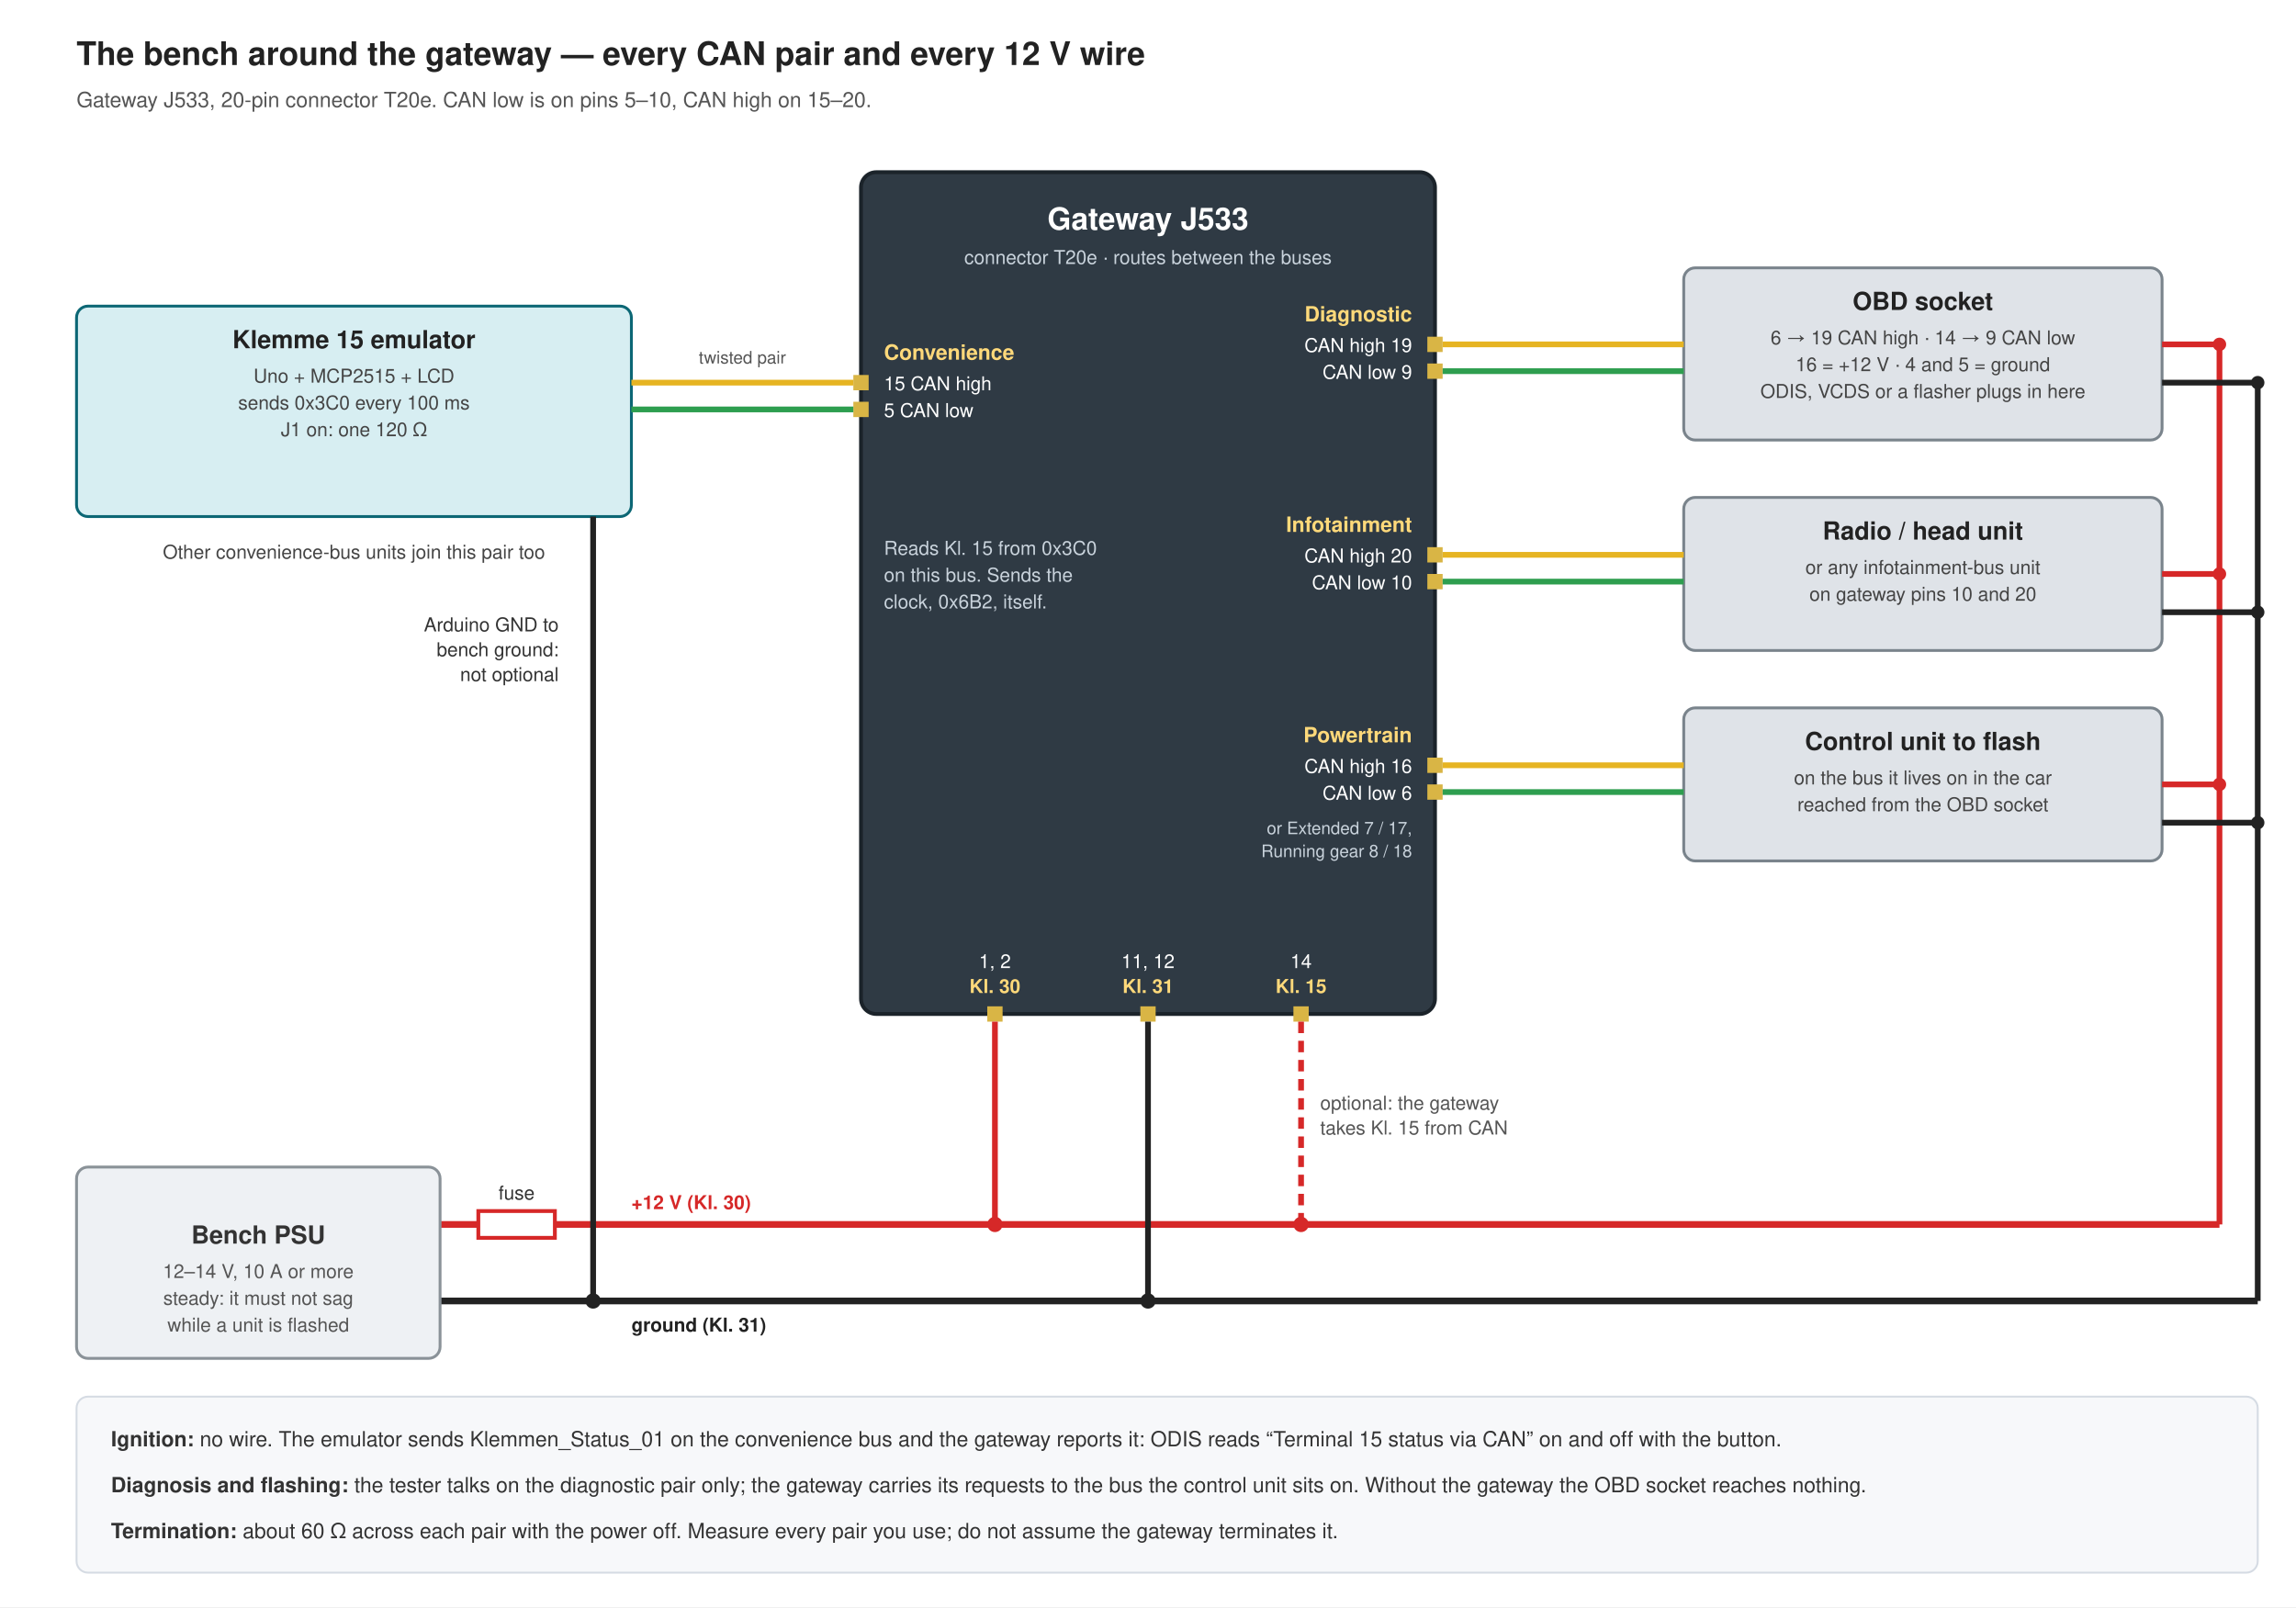
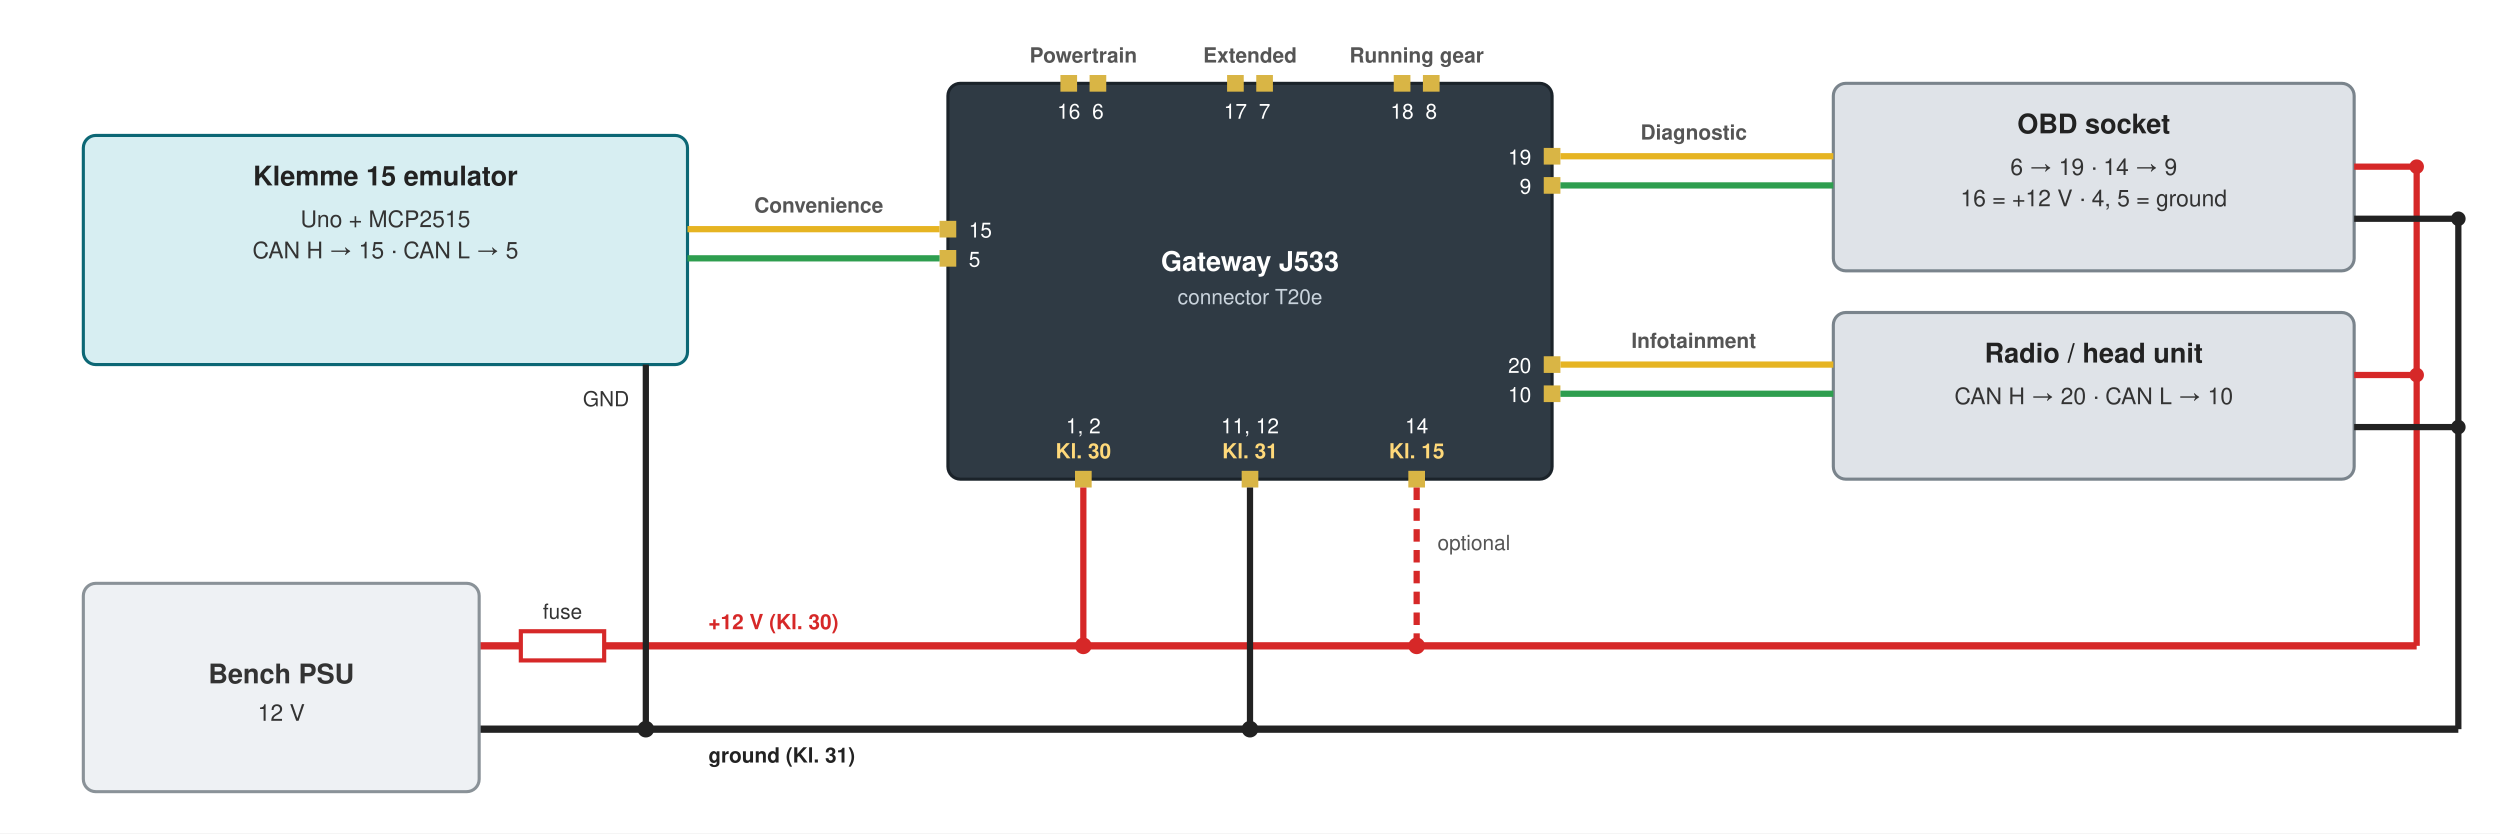
- <svg xmlns="http://www.w3.org/2000/svg" viewBox="0 0 1200 840" width="1200" height="840" font-family="Helvetica, Arial, sans-serif">
-   <rect width="1200" height="840" fill="#ffffff" />
-   <text x="40" y="34" font-size="17" font-weight="bold" fill="#222">The bench around the gateway — every CAN pair and every 12 V wire</text>
-   <text x="40" y="56" font-size="11" fill="#555">Gateway J533, 20-pin connector T20e. CAN low is on pins 5–10, CAN high on 15–20.</text>
-   <rect x="450" y="90" width="300" height="440" rx="8" fill="#2f3a44" stroke="#1b232a" stroke-width="2" />
-   <text x="600" y="120" font-size="16" font-weight="bold" fill="#fff" text-anchor="middle">Gateway J533</text>
-   <text x="600" y="138" font-size="10" fill="#c9d3dc" text-anchor="middle">connector T20e · routes between the buses</text>
-   <rect x="446" y="196" width="8" height="8" fill="#d9b545" />
-   <rect x="446" y="210" width="8" height="8" fill="#d9b545" />
-   <text x="462" y="204" font-size="10" fill="#fff">15  CAN high</text>
-   <text x="462" y="218" font-size="10" fill="#fff">5  CAN low</text>
-   <text x="462" y="188" font-size="11" font-weight="bold" fill="#ffd97a">Convenience</text>
-   <rect x="746" y="176" width="8" height="8" fill="#d9b545" />
-   <rect x="746" y="190" width="8" height="8" fill="#d9b545" />
-   <text x="738" y="184" font-size="10" fill="#fff" text-anchor="end">CAN high  19</text>
-   <text x="738" y="198" font-size="10" fill="#fff" text-anchor="end">CAN low  9</text>
-   <text x="738" y="168" font-size="11" font-weight="bold" fill="#ffd97a" text-anchor="end">Diagnostic</text>
-   <rect x="746" y="286" width="8" height="8" fill="#d9b545" />
-   <rect x="746" y="300" width="8" height="8" fill="#d9b545" />
-   <text x="738" y="294" font-size="10" fill="#fff" text-anchor="end">CAN high  20</text>
-   <text x="738" y="308" font-size="10" fill="#fff" text-anchor="end">CAN low  10</text>
-   <text x="738" y="278" font-size="11" font-weight="bold" fill="#ffd97a" text-anchor="end">Infotainment</text>
-   <rect x="746" y="396" width="8" height="8" fill="#d9b545" />
-   <rect x="746" y="410" width="8" height="8" fill="#d9b545" />
-   <text x="738" y="404" font-size="10" fill="#fff" text-anchor="end">CAN high  16</text>
-   <text x="738" y="418" font-size="10" fill="#fff" text-anchor="end">CAN low  6</text>
-   <text x="738" y="388" font-size="11" font-weight="bold" fill="#ffd97a" text-anchor="end">Powertrain</text>
-   <text x="738" y="436" font-size="9" fill="#c9d3dc" text-anchor="end">or Extended 7 / 17,</text>
-   <text x="738" y="448" font-size="9" fill="#c9d3dc" text-anchor="end">Running gear 8 / 18</text>
-   <text x="462" y="290" font-size="10" fill="#c9d3dc">Reads Kl. 15 from 0x3C0</text>
-   <text x="462" y="304" font-size="10" fill="#c9d3dc">on this bus. Sends the</text>
-   <text x="462" y="318" font-size="10" fill="#c9d3dc">clock, 0x6B2, itself.</text>
-   <rect x="40" y="160" width="290" height="110" rx="6" fill="#d7eef2" stroke="#0c6775" stroke-width="1.5" />
-   <text x="185.0" y="182" font-size="13" font-weight="bold" fill="#222" text-anchor="middle">Klemme 15 emulator</text>
-   <text x="185.0" y="200" font-size="10" fill="#444" text-anchor="middle">Uno + MCP2515 + LCD</text>
-   <text x="185.0" y="214" font-size="10" fill="#444" text-anchor="middle">sends 0x3C0 every 100 ms</text>
-   <text x="185.0" y="228" font-size="10" fill="#444" text-anchor="middle">J1 on: one 120 Ω</text>
-   <path d="M330,200 H446" stroke="#e6b422" stroke-width="3" fill="none" />
-   <path d="M330,214 H446" stroke="#2e9e4f" stroke-width="3" fill="none" />
-   <text x="388" y="190" font-size="9" fill="#555" text-anchor="middle">twisted pair</text>
-   <text x="185" y="292" font-size="10" fill="#444" text-anchor="middle">Other convenience-bus units join this pair too</text>
-   <rect x="880" y="140" width="250" height="90" rx="6" fill="#dfe3e8" stroke="#7a848c" stroke-width="1.5" />
-   <text x="1005.0" y="162" font-size="13" font-weight="bold" fill="#222" text-anchor="middle">OBD socket</text>
-   <text x="1005.0" y="180" font-size="10" fill="#444" text-anchor="middle">6 → 19 CAN high · 14 → 9 CAN low</text>
-   <text x="1005.0" y="194" font-size="10" fill="#444" text-anchor="middle">16 = +12 V · 4 and 5 = ground</text>
-   <text x="1005.0" y="208" font-size="10" fill="#444" text-anchor="middle">ODIS, VCDS or a flasher plugs in here</text>
-   <path d="M754,180 H880" stroke="#e6b422" stroke-width="3" fill="none" />
-   <path d="M754,194 H880" stroke="#2e9e4f" stroke-width="3" fill="none" />
-   <rect x="880" y="260" width="250" height="80" rx="6" fill="#dfe3e8" stroke="#7a848c" stroke-width="1.5" />
-   <text x="1005.0" y="282" font-size="13" font-weight="bold" fill="#222" text-anchor="middle">Radio / head unit</text>
-   <text x="1005.0" y="300" font-size="10" fill="#444" text-anchor="middle">or any infotainment-bus unit</text>
-   <text x="1005.0" y="314" font-size="10" fill="#444" text-anchor="middle">on gateway pins 10 and 20</text>
-   <path d="M754,290 H880" stroke="#e6b422" stroke-width="3" fill="none" />
-   <path d="M754,304 H880" stroke="#2e9e4f" stroke-width="3" fill="none" />
-   <rect x="880" y="370" width="250" height="80" rx="6" fill="#dfe3e8" stroke="#7a848c" stroke-width="1.5" />
-   <text x="1005.0" y="392" font-size="13" font-weight="bold" fill="#222" text-anchor="middle">Control unit to flash</text>
-   <text x="1005.0" y="410" font-size="10" fill="#444" text-anchor="middle">on the bus it lives on in the car</text>
-   <text x="1005.0" y="424" font-size="10" fill="#444" text-anchor="middle">reached from the OBD socket</text>
-   <path d="M754,400 H880" stroke="#e6b422" stroke-width="3" fill="none" />
-   <path d="M754,414 H880" stroke="#2e9e4f" stroke-width="3" fill="none" />
-   <rect x="516" y="526" width="8" height="8" fill="#d9b545" />
-   <text x="520" y="506" font-size="10" fill="#fff" text-anchor="middle">1, 2</text>
-   <text x="520" y="519" font-size="10" font-weight="bold" fill="#ffd97a" text-anchor="middle">Kl. 30</text>
-   <rect x="596" y="526" width="8" height="8" fill="#d9b545" />
-   <text x="600" y="506" font-size="10" fill="#fff" text-anchor="middle">11, 12</text>
-   <text x="600" y="519" font-size="10" font-weight="bold" fill="#ffd97a" text-anchor="middle">Kl. 31</text>
-   <rect x="676" y="526" width="8" height="8" fill="#d9b545" />
-   <text x="680" y="506" font-size="10" fill="#fff" text-anchor="middle">14</text>
-   <text x="680" y="519" font-size="10" font-weight="bold" fill="#ffd97a" text-anchor="middle">Kl. 15</text>
-   <path d="M230,640 H250 M290,640 H1160" stroke="#d62828" stroke-width="3.5" fill="none" />
-   <rect x="250" y="633" width="40" height="14" fill="#fff" stroke="#d62828" stroke-width="2" />
-   <text x="270" y="627" font-size="10" fill="#333" text-anchor="middle">fuse</text>
-   <path d="M230,680 H1180" stroke="#222" stroke-width="3.5" fill="none" />
-   <text x="330" y="632" font-size="10" fill="#d62828" font-weight="bold">+12 V (Kl. 30)</text>
-   <text x="330" y="696" font-size="10" fill="#222" font-weight="bold">ground (Kl. 31)</text>
-   <rect x="40" y="610" width="190" height="100" rx="6" fill="#eef1f4" stroke="#8a9298" stroke-width="1.5" />
-   <text x="135" y="650" font-size="13" font-weight="bold" fill="#333" text-anchor="middle">Bench PSU</text>
-   <text x="135" y="668" font-size="10" fill="#555" text-anchor="middle">12–14 V, 10 A or more</text>
-   <text x="135" y="682" font-size="10" fill="#555" text-anchor="middle">steady: it must not sag</text>
-   <text x="135" y="696" font-size="10" fill="#555" text-anchor="middle">while a unit is flashed</text>
-   <path d="M520,534 V640" stroke="#d62828" stroke-width="3" fill="none" />
-   <circle cx="520" cy="640" r="4" fill="#d62828" />
-   <path d="M600,534 V680" stroke="#222" stroke-width="3" fill="none" />
-   <circle cx="600" cy="680" r="4" fill="#222" />
-   <path d="M680,534 V640" stroke="#d62828" stroke-width="3" fill="none" stroke-dasharray="6,4" />
-   <circle cx="680" cy="640" r="4" fill="#d62828" />
-   <text x="690" y="580" font-size="10" fill="#555">optional: the gateway</text>
-   <text x="690" y="593" font-size="10" fill="#555">takes Kl. 15 from CAN</text>
-   <path d="M310,270 V680" stroke="#222" stroke-width="3" fill="none" />
-   <circle cx="310" cy="680" r="4" fill="#222" />
-   <text x="292" y="330" font-size="10" fill="#333" text-anchor="end">Arduino GND to</text>
-   <text x="292" y="343" font-size="10" fill="#333" text-anchor="end">bench ground:</text>
-   <text x="292" y="356" font-size="10" fill="#333" text-anchor="end">not optional</text>
-   <path d="M1160,640 V180" stroke="#d62828" stroke-width="3" fill="none" />
-   <path d="M1180,680 V200" stroke="#222" stroke-width="3" fill="none" />
-   <path d="M1130,180 H1160" stroke="#d62828" stroke-width="3" />
-   <circle cx="1160" cy="180" r="3.5" fill="#d62828" />
-   <path d="M1130,200 H1180" stroke="#222" stroke-width="3" />
-   <circle cx="1180" cy="200" r="3.5" fill="#222" />
-   <path d="M1130,300 H1160" stroke="#d62828" stroke-width="3" />
-   <circle cx="1160" cy="300" r="3.5" fill="#d62828" />
-   <path d="M1130,320 H1180" stroke="#222" stroke-width="3" />
-   <circle cx="1180" cy="320" r="3.5" fill="#222" />
-   <path d="M1130,410 H1160" stroke="#d62828" stroke-width="3" />
-   <circle cx="1160" cy="410" r="3.5" fill="#d62828" />
-   <path d="M1130,430 H1180" stroke="#222" stroke-width="3" />
-   <circle cx="1180" cy="430" r="3.5" fill="#222" />
-   <rect x="40" y="730" width="1140" height="92" rx="6" fill="#f7f8fa" stroke="#d5dbe3" />
-   <text x="58" y="756" font-size="11" fill="#333">
-     <tspan font-weight="bold">Ignition:</tspan> no wire. The emulator sends Klemmen_Status_01 on the convenience bus and the gateway reports it: ODIS reads “Terminal 15 status via CAN” on and off with the button.</text>
-   <text x="58" y="780" font-size="11" fill="#333">
-     <tspan font-weight="bold">Diagnosis and flashing:</tspan> the tester talks on the diagnostic pair only; the gateway carries its requests to the bus the control unit sits on. Without the gateway the OBD socket reaches nothing.</text>
-   <text x="58" y="804" font-size="11" fill="#333">
-     <tspan font-weight="bold">Termination:</tspan> about 60 Ω across each pair with the power off. Measure every pair you use; do not assume the gateway terminates it.</text>
+ <svg xmlns="http://www.w3.org/2000/svg" viewBox="0 140 1200 400" width="1200" height="400" font-family="Helvetica, Arial, sans-serif">
+   <rect x="0" y="140" width="1200" height="400" fill="#ffffff" />
+   <rect x="455" y="180" width="290" height="190" rx="6" fill="#2f3a44" stroke="#1b232a" stroke-width="1.5" />
+   <text x="600" y="270" font-size="13" font-weight="bold" fill="#fff" text-anchor="middle">Gateway J533</text>
+   <text x="600" y="286" font-size="10" fill="#c9d3dc" text-anchor="middle">connector T20e</text>
+   <rect x="451" y="246" width="8" height="8" fill="#d9b545" />
+   <rect x="451" y="260" width="8" height="8" fill="#d9b545" />
+   <text x="465" y="254" font-size="10" fill="#fff" text-anchor="start">15</text>
+   <text x="465" y="268" font-size="10" fill="#fff" text-anchor="start">5</text>
+   <text x="393" y="242" font-size="10" font-weight="bold" fill="#555" text-anchor="middle">Convenience</text>
+   <rect x="741" y="211" width="8" height="8" fill="#d9b545" />
+   <rect x="741" y="225" width="8" height="8" fill="#d9b545" />
+   <text x="735" y="219" font-size="10" fill="#fff" text-anchor="end">19</text>
+   <text x="735" y="233" font-size="10" fill="#fff" text-anchor="end">9</text>
+   <text x="813" y="207" font-size="10" font-weight="bold" fill="#555" text-anchor="middle">Diagnostic</text>
+   <rect x="741" y="311" width="8" height="8" fill="#d9b545" />
+   <rect x="741" y="325" width="8" height="8" fill="#d9b545" />
+   <text x="735" y="319" font-size="10" fill="#fff" text-anchor="end">20</text>
+   <text x="735" y="333" font-size="10" fill="#fff" text-anchor="end">10</text>
+   <text x="813" y="307" font-size="10" font-weight="bold" fill="#555" text-anchor="middle">Infotainment</text>
+   <rect x="509" y="176" width="8" height="8" fill="#d9b545" />
+   <rect x="523" y="176" width="8" height="8" fill="#d9b545" />
+   <text x="513" y="197" font-size="10" fill="#fff" text-anchor="middle">16</text>
+   <text x="527" y="197" font-size="10" fill="#fff" text-anchor="middle">6</text>
+   <text x="520" y="170" font-size="10" font-weight="bold" fill="#555" text-anchor="middle">Powertrain</text>
+   <rect x="589" y="176" width="8" height="8" fill="#d9b545" />
+   <rect x="603" y="176" width="8" height="8" fill="#d9b545" />
+   <text x="593" y="197" font-size="10" fill="#fff" text-anchor="middle">17</text>
+   <text x="607" y="197" font-size="10" fill="#fff" text-anchor="middle">7</text>
+   <text x="600" y="170" font-size="10" font-weight="bold" fill="#555" text-anchor="middle">Extended</text>
+   <rect x="669" y="176" width="8" height="8" fill="#d9b545" />
+   <rect x="683" y="176" width="8" height="8" fill="#d9b545" />
+   <text x="673" y="197" font-size="10" fill="#fff" text-anchor="middle">18</text>
+   <text x="687" y="197" font-size="10" fill="#fff" text-anchor="middle">8</text>
+   <text x="680" y="170" font-size="10" font-weight="bold" fill="#555" text-anchor="middle">Running gear</text>
+   <rect x="516" y="366" width="8" height="8" fill="#d9b545" />
+   <text x="520" y="348" font-size="10" fill="#fff" text-anchor="middle">1, 2</text>
+   <text x="520" y="360" font-size="10" font-weight="bold" fill="#ffd97a" text-anchor="middle">Kl. 30</text>
+   <rect x="596" y="366" width="8" height="8" fill="#d9b545" />
+   <text x="600" y="348" font-size="10" fill="#fff" text-anchor="middle">11, 12</text>
+   <text x="600" y="360" font-size="10" font-weight="bold" fill="#ffd97a" text-anchor="middle">Kl. 31</text>
+   <rect x="676" y="366" width="8" height="8" fill="#d9b545" />
+   <text x="680" y="348" font-size="10" fill="#fff" text-anchor="middle">14</text>
+   <text x="680" y="360" font-size="10" font-weight="bold" fill="#ffd97a" text-anchor="middle">Kl. 15</text>
+   <rect x="40" y="205" width="290" height="110" rx="6" fill="#d7eef2" stroke="#0c6775" stroke-width="1.5" />
+   <text x="185.0" y="229" font-size="13" font-weight="bold" fill="#222" text-anchor="middle">Klemme 15 emulator</text>
+   <text x="185.0" y="249" font-size="11" fill="#333" text-anchor="middle">Uno + MCP2515</text>
+   <text x="185.0" y="264" font-size="11" fill="#333" text-anchor="middle">CAN H → 15 · CAN L → 5</text>
+   <path d="M330,250 H451" stroke="#e6b422" stroke-width="3" fill="none" />
+   <path d="M330,264 H451" stroke="#2e9e4f" stroke-width="3" fill="none" />
+   <rect x="880" y="180" width="250" height="90" rx="6" fill="#dfe3e8" stroke="#7a848c" stroke-width="1.5" />
+   <text x="1005.0" y="204" font-size="13" font-weight="bold" fill="#222" text-anchor="middle">OBD socket</text>
+   <text x="1005.0" y="224" font-size="11" fill="#333" text-anchor="middle">6 → 19 · 14 → 9</text>
+   <text x="1005.0" y="239" font-size="11" fill="#333" text-anchor="middle">16 = +12 V · 4, 5 = ground</text>
+   <path d="M749,215 H880" stroke="#e6b422" stroke-width="3" fill="none" />
+   <path d="M749,229 H880" stroke="#2e9e4f" stroke-width="3" fill="none" />
+   <rect x="880" y="290" width="250" height="80" rx="6" fill="#dfe3e8" stroke="#7a848c" stroke-width="1.5" />
+   <text x="1005.0" y="314" font-size="13" font-weight="bold" fill="#222" text-anchor="middle">Radio / head unit</text>
+   <text x="1005.0" y="334" font-size="11" fill="#333" text-anchor="middle">CAN H → 20 · CAN L → 10</text>
+   <path d="M749,315 H880" stroke="#e6b422" stroke-width="3" fill="none" />
+   <path d="M749,329 H880" stroke="#2e9e4f" stroke-width="3" fill="none" />
+   <path d="M230,450 H250 M290,450 H1160" stroke="#d62828" stroke-width="3.5" fill="none" />
+   <rect x="250" y="443" width="40" height="14" fill="#fff" stroke="#d62828" stroke-width="2" />
+   <text x="270" y="437" font-size="10" fill="#333" text-anchor="middle">fuse</text>
+   <path d="M230,490 H1180" stroke="#222" stroke-width="3.5" fill="none" />
+   <text x="340" y="442" font-size="10" fill="#d62828" font-weight="bold">+12 V (Kl. 30)</text>
+   <text x="340" y="506" font-size="10" fill="#222" font-weight="bold">ground (Kl. 31)</text>
+   <rect x="40" y="420" width="190" height="100" rx="6" fill="#eef1f4" stroke="#8a9298" stroke-width="1.5" />
+   <text x="135" y="468" font-size="13" font-weight="bold" fill="#333" text-anchor="middle">Bench PSU</text>
+   <text x="135" y="486" font-size="11" fill="#333" text-anchor="middle">12 V</text>
+   <path d="M520,374 V450" stroke="#d62828" stroke-width="3" fill="none" />
+   <circle cx="520" cy="450" r="4" fill="#d62828" />
+   <path d="M600,374 V490" stroke="#222" stroke-width="3" fill="none" />
+   <circle cx="600" cy="490" r="4" fill="#222" />
+   <path d="M680,374 V450" stroke="#d62828" stroke-width="3" fill="none" stroke-dasharray="6,4" />
+   <circle cx="680" cy="450" r="4" fill="#d62828" />
+   <text x="690" y="404" font-size="10" fill="#555">optional</text>
+   <path d="M310,315 V490" stroke="#222" stroke-width="3" fill="none" />
+   <circle cx="310" cy="490" r="4" fill="#222" />
+   <text x="302" y="335" font-size="10" fill="#333" text-anchor="end">GND</text>
+   <path d="M1160,450 V220" stroke="#d62828" stroke-width="3" fill="none" />
+   <path d="M1180,490 V245" stroke="#222" stroke-width="3" fill="none" />
+   <path d="M1130,220 H1160" stroke="#d62828" stroke-width="3" />
+   <circle cx="1160" cy="220" r="3.5" fill="#d62828" />
+   <path d="M1130,245 H1180" stroke="#222" stroke-width="3" />
+   <circle cx="1180" cy="245" r="3.5" fill="#222" />
+   <path d="M1130,320 H1160" stroke="#d62828" stroke-width="3" />
+   <circle cx="1160" cy="320" r="3.5" fill="#d62828" />
+   <path d="M1130,345 H1180" stroke="#222" stroke-width="3" />
+   <circle cx="1180" cy="345" r="3.5" fill="#222" />
</svg>
